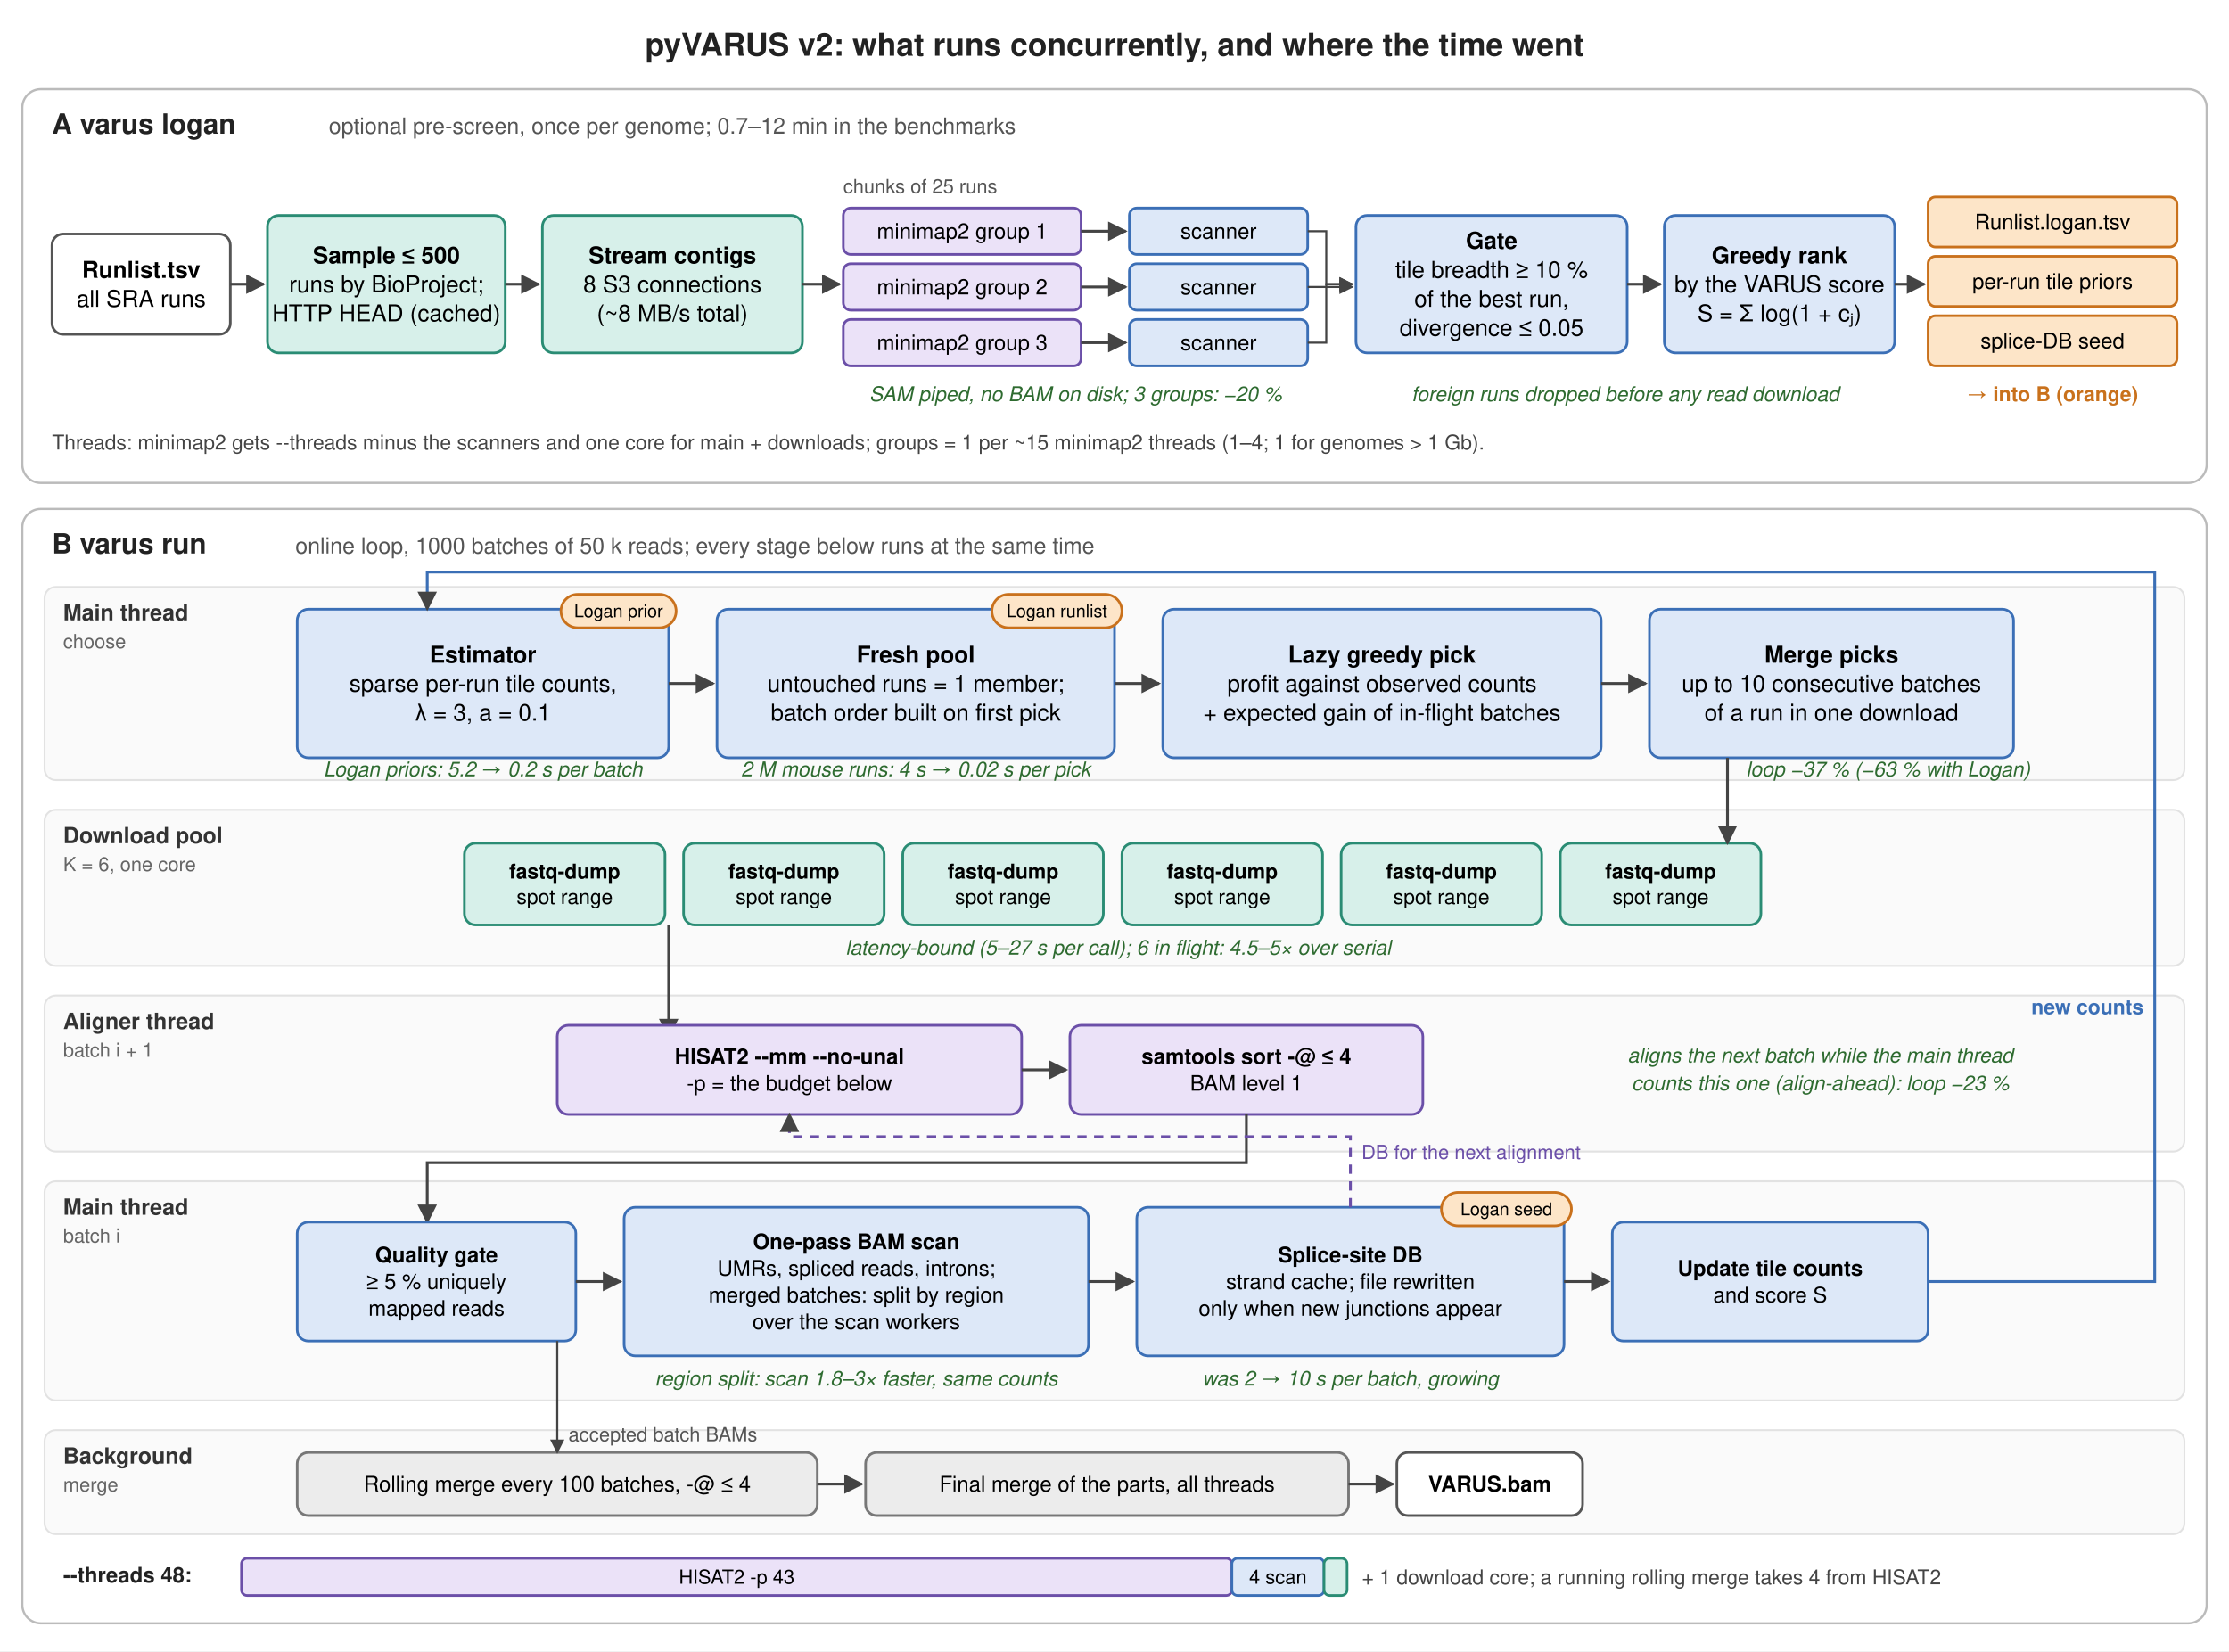
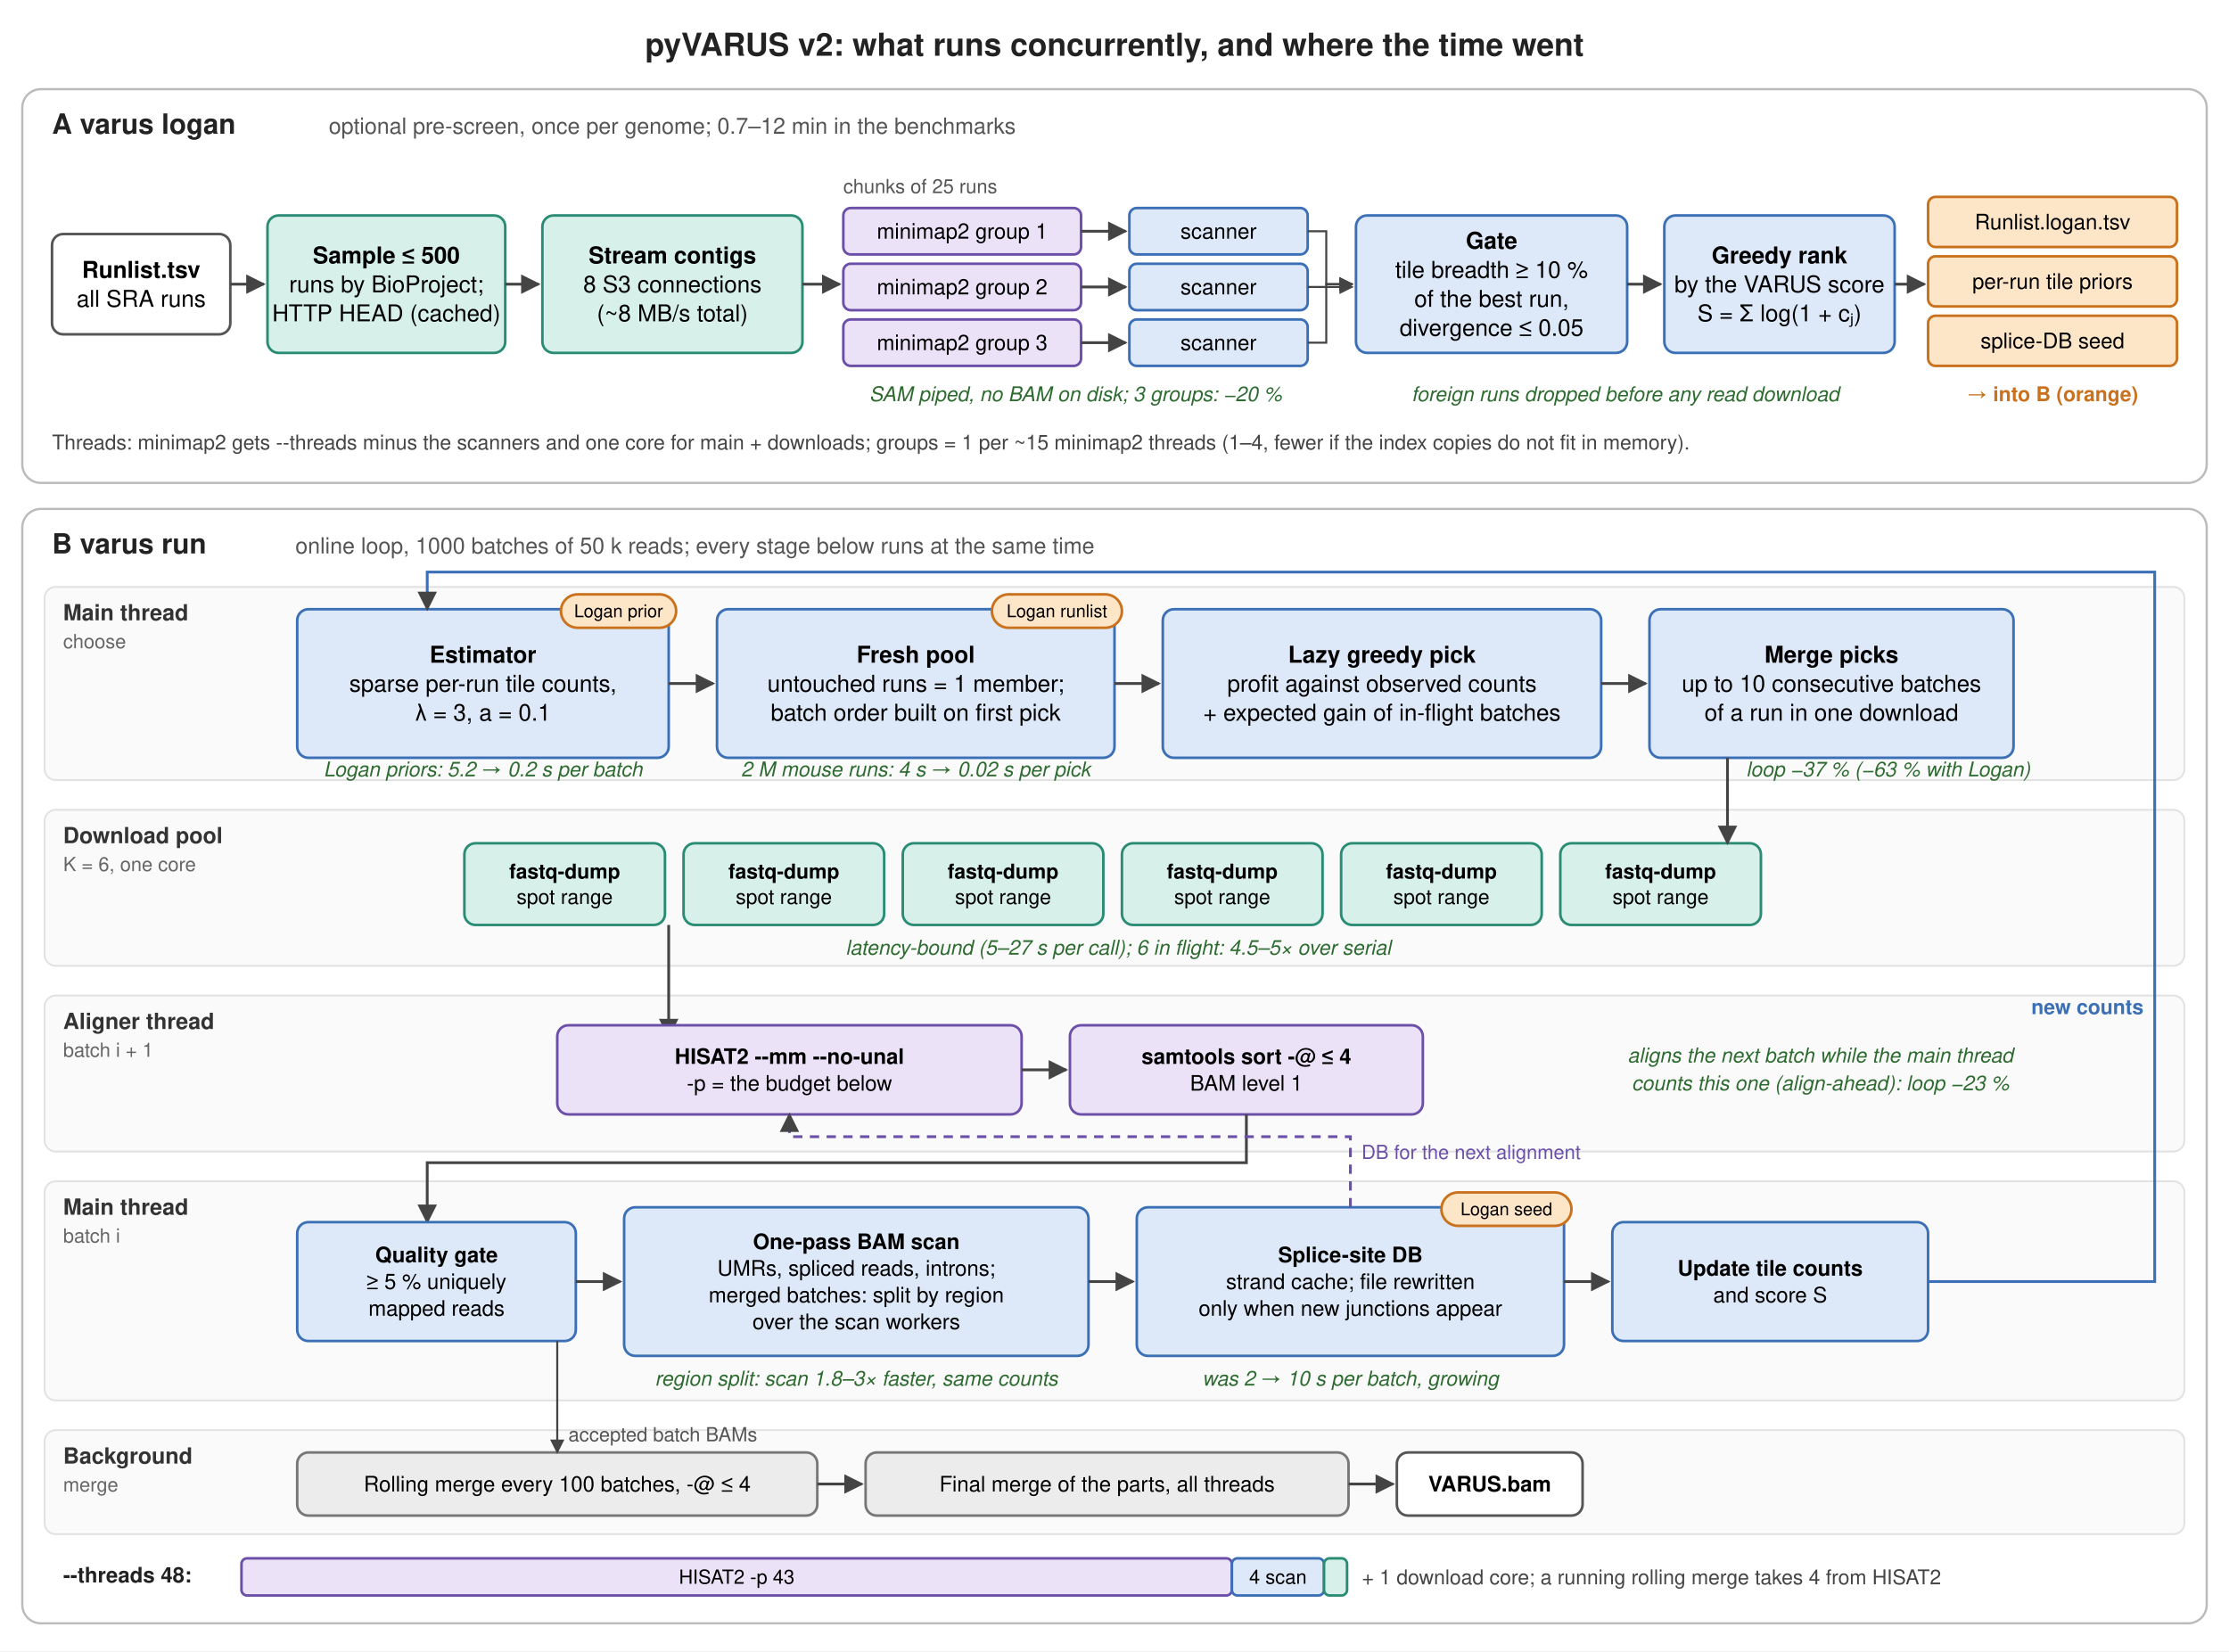
<svg xmlns="http://www.w3.org/2000/svg" width="1200" height="889" viewBox="0 0 1200 889" font-family="Helvetica, Arial, sans-serif">
  <defs>
    <marker id="ah" viewBox="0 0 10 10" refX="9" refY="5" markerWidth="7" markerHeight="7" orient="auto-start-reverse">
      <path d="M0,0 L10,5 L0,10 z" fill="#444" />
    </marker>
    <marker id="ahL" viewBox="0 0 10 10" refX="9" refY="5" markerWidth="7" markerHeight="7" orient="auto-start-reverse">
      <path d="M0,0 L10,5 L0,10 z" fill="#c9711c" />
    </marker>
  </defs>
  <rect width="1200" height="889" fill="#ffffff" />
  <text x="600.0" y="30" font-size="17" fill="#222" text-anchor="middle" font-weight="700">pyVARUS v2: what runs concurrently, and where the time went</text>
  <rect x="12" y="48" width="1176" height="212" rx="10" fill="none" stroke="#bbb" stroke-width="1.2" />
  <text x="28" y="72" font-size="15" fill="#222" text-anchor="start" font-weight="700">A   varus logan</text>
  <text x="177" y="72" font-size="12" fill="#555" text-anchor="start">optional pre-screen, once per genome; 0.7–12 min in the benchmarks</text>
  <rect x="28" y="126" width="96" height="54" rx="6" fill="#ffffff" stroke="#555555" stroke-width="1.4" />
  <text x="76.0" y="149.6" font-size="12.5" font-weight="600" text-anchor="middle">Runlist.tsv</text>
  <text x="76.0" y="165.2" font-size="12.5" text-anchor="middle">all SRA runs</text>
  <path d="M 124,153 L 142,153" fill="none" stroke="#444" stroke-width="1.5" marker-end="url(#ah)" />
  <rect x="144" y="116" width="128" height="74" rx="6" fill="#d7f0ea" stroke="#2a8c74" stroke-width="1.4" />
  <text x="208.0" y="141.8" font-size="12.5" font-weight="600" text-anchor="middle">Sample ≤ 500</text>
  <text x="208.0" y="157.4" font-size="12.5" text-anchor="middle">runs by BioProject;</text>
  <text x="208.0" y="173.0" font-size="12.5" text-anchor="middle">HTTP HEAD (cached)</text>
  <path d="M 272,153 L 290,153" fill="none" stroke="#444" stroke-width="1.5" marker-end="url(#ah)" />
  <rect x="292" y="116" width="140" height="74" rx="6" fill="#d7f0ea" stroke="#2a8c74" stroke-width="1.4" />
  <text x="362.0" y="141.8" font-size="12.5" font-weight="600" text-anchor="middle">Stream contigs</text>
  <text x="362.0" y="157.4" font-size="12.5" text-anchor="middle">8 S3 connections</text>
  <text x="362.0" y="173.0" font-size="12.5" text-anchor="middle">(~8 MB/s total)</text>
  <path d="M 432,153 L 452,153" fill="none" stroke="#444" stroke-width="1.5" marker-end="url(#ah)" />
  <text x="454" y="104" font-size="10.5" fill="#555" text-anchor="start">chunks of 25 runs</text>
  <rect x="454" y="112" width="128" height="25" rx="4" fill="#ebe2f8" stroke="#6b4fa8" stroke-width="1.4" />
  <text x="518.0" y="128.5" font-size="11.5" text-anchor="middle">minimap2 group 1</text>
  <path d="M 582,124.5 L 606,124.5" fill="none" stroke="#444" stroke-width="1.5" marker-end="url(#ah)" />
  <rect x="608" y="112" width="96" height="25" rx="4" fill="#dde8f8" stroke="#3b6fb6" stroke-width="1.4" />
  <text x="656.0" y="128.5" font-size="11.5" text-anchor="middle">scanner</text>
  <path d="M 704,124.5 L 714,124.5 L 714,153 L 728,153" fill="none" stroke="#444" stroke-width="1.1" marker-end="url(#ah)" />
  <rect x="454" y="142" width="128" height="25" rx="4" fill="#ebe2f8" stroke="#6b4fa8" stroke-width="1.4" />
  <text x="518.0" y="158.5" font-size="11.5" text-anchor="middle">minimap2 group 2</text>
  <path d="M 582,154.5 L 606,154.5" fill="none" stroke="#444" stroke-width="1.5" marker-end="url(#ah)" />
  <rect x="608" y="142" width="96" height="25" rx="4" fill="#dde8f8" stroke="#3b6fb6" stroke-width="1.4" />
  <text x="656.0" y="158.5" font-size="11.5" text-anchor="middle">scanner</text>
  <path d="M 704,154.5 L 728,154.5" fill="none" stroke="#444" stroke-width="1.1" marker-end="url(#ah)" />
  <rect x="454" y="172" width="128" height="25" rx="4" fill="#ebe2f8" stroke="#6b4fa8" stroke-width="1.4" />
  <text x="518.0" y="188.5" font-size="11.5" text-anchor="middle">minimap2 group 3</text>
  <path d="M 582,184.5 L 606,184.5" fill="none" stroke="#444" stroke-width="1.5" marker-end="url(#ah)" />
  <rect x="608" y="172" width="96" height="25" rx="4" fill="#dde8f8" stroke="#3b6fb6" stroke-width="1.4" />
  <text x="656.0" y="188.5" font-size="11.5" text-anchor="middle">scanner</text>
  <path d="M 704,184.5 L 714,184.5 L 714,153 L 728,153" fill="none" stroke="#444" stroke-width="1.1" marker-end="url(#ah)" />
  <text x="579" y="216" font-size="11" fill="#2e6b30" text-anchor="middle" font-style="italic">SAM piped, no BAM on disk; 3 groups: −20 %</text>
  <rect x="730" y="116" width="146" height="74" rx="6" fill="#dde8f8" stroke="#3b6fb6" stroke-width="1.4" />
  <text x="803.0" y="133.9" font-size="12.5" font-weight="600" text-anchor="middle">Gate</text>
  <text x="803.0" y="149.6" font-size="12.5" text-anchor="middle">tile breadth ≥ 10 %</text>
  <text x="803.0" y="165.2" font-size="12.5" text-anchor="middle">of the best run,</text>
  <text x="803.0" y="180.8" font-size="12.5" text-anchor="middle">divergence ≤ 0.05</text>
  <path d="M 876,153 L 894,153" fill="none" stroke="#444" stroke-width="1.5" marker-end="url(#ah)" />
  <rect x="896" y="116" width="124" height="74" rx="6" fill="#dde8f8" stroke="#3b6fb6" stroke-width="1.4" />
  <text x="958.0" y="141.8" font-size="12.5" font-weight="600" text-anchor="middle">Greedy rank</text>
  <text x="958.0" y="157.4" font-size="12.5" text-anchor="middle">by the VARUS score</text>
  <text x="958.0" y="173.0" font-size="12.5" text-anchor="middle">S = Σ log(1 + cⱼ)</text>
  <path d="M 1020,153 L 1036,153" fill="none" stroke="#444" stroke-width="1.5" marker-end="url(#ah)" />
  <rect x="1038" y="106" width="134" height="27" rx="4" fill="#fde5c8" stroke="#c9711c" stroke-width="1.4" />
  <text x="1105.0" y="123.5" font-size="11.5" text-anchor="middle">Runlist.logan.tsv</text>
  <rect x="1038" y="138" width="134" height="27" rx="4" fill="#fde5c8" stroke="#c9711c" stroke-width="1.4" />
  <text x="1105.0" y="155.5" font-size="11.5" text-anchor="middle">per-run tile priors</text>
  <rect x="1038" y="170" width="134" height="27" rx="4" fill="#fde5c8" stroke="#c9711c" stroke-width="1.4" />
  <text x="1105.0" y="187.5" font-size="11.5" text-anchor="middle">splice-DB seed</text>
  <text x="875" y="216" font-size="11" fill="#2e6b30" text-anchor="middle" font-style="italic">foreign runs dropped before any read download</text>
  <text x="1105" y="216" font-size="11" fill="#c9711c" text-anchor="middle" font-weight="600">→ into B (orange)</text>
-   <text x="28" y="242" font-size="11" fill="#444" text-anchor="start">Threads: minimap2 gets --threads minus the scanners and one core for main + downloads; groups = 1 per ~15 minimap2 threads (1–4; 1 for genomes &gt; 1 Gb).</text>
+   <text x="28" y="242" font-size="11" fill="#444" text-anchor="start">Threads: minimap2 gets --threads minus the scanners and one core for main + downloads; groups = 1 per ~15 minimap2 threads (1–4, fewer if the index copies do not fit in memory).</text>
  <rect x="12" y="274" width="1176" height="600" rx="10" fill="none" stroke="#bbb" stroke-width="1.2" />
  <text x="28" y="298" font-size="15" fill="#222" text-anchor="start" font-weight="700">B   varus run</text>
  <text x="159" y="298" font-size="12" fill="#555" text-anchor="start">online loop, 1000 batches of 50 k reads; every stage below runs at the same time</text>
  <rect x="24" y="316" width="1152" height="104" rx="6" fill="#fafafa" stroke="#e2e2e2" />
  <text x="34" y="334" font-size="12" fill="#333" text-anchor="start" font-weight="600">Main thread</text>
  <text x="34" y="349" font-size="10.5" fill="#666" text-anchor="start">choose</text>
  <rect x="160" y="328" width="200" height="80" rx="6" fill="#dde8f8" stroke="#3b6fb6" stroke-width="1.4" />
  <text x="260.0" y="356.8" font-size="12.5" font-weight="600" text-anchor="middle">Estimator</text>
  <text x="260.0" y="372.4" font-size="12.5" text-anchor="middle">sparse per-run tile counts,</text>
  <text x="260.0" y="388.0" font-size="12.5" text-anchor="middle">λ = 3, a = 0.1</text>
  <rect x="302" y="320" width="62" height="18" rx="9" fill="#fde5c8" stroke="#c9711c" stroke-width="1.4" />
  <text x="333.0" y="332.3" font-size="9.5" text-anchor="middle">Logan prior</text>
  <path d="M 360,368 L 384,368" fill="none" stroke="#444" stroke-width="1.5" marker-end="url(#ah)" />
  <rect x="386" y="328" width="214" height="80" rx="6" fill="#dde8f8" stroke="#3b6fb6" stroke-width="1.4" />
  <text x="493.0" y="356.8" font-size="12.5" font-weight="600" text-anchor="middle">Fresh pool</text>
  <text x="493.0" y="372.4" font-size="12.5" text-anchor="middle">untouched runs = 1 member;</text>
  <text x="493.0" y="388.0" font-size="12.5" text-anchor="middle">batch order built on first pick</text>
  <rect x="534" y="320" width="70" height="18" rx="9" fill="#fde5c8" stroke="#c9711c" stroke-width="1.4" />
  <text x="569.0" y="332.3" font-size="9.5" text-anchor="middle">Logan runlist</text>
  <path d="M 600,368 L 624,368" fill="none" stroke="#444" stroke-width="1.5" marker-end="url(#ah)" />
  <rect x="626" y="328" width="236" height="80" rx="6" fill="#dde8f8" stroke="#3b6fb6" stroke-width="1.4" />
  <text x="744.0" y="356.8" font-size="12.5" font-weight="600" text-anchor="middle">Lazy greedy pick</text>
  <text x="744.0" y="372.4" font-size="12.5" text-anchor="middle">profit against observed counts</text>
  <text x="744.0" y="388.0" font-size="12.5" text-anchor="middle">+ expected gain of in-flight batches</text>
  <path d="M 862,368 L 886,368" fill="none" stroke="#444" stroke-width="1.5" marker-end="url(#ah)" />
  <rect x="888" y="328" width="196" height="80" rx="6" fill="#dde8f8" stroke="#3b6fb6" stroke-width="1.4" />
  <text x="986.0" y="356.8" font-size="12.5" font-weight="600" text-anchor="middle">Merge picks</text>
  <text x="986.0" y="372.4" font-size="12.5" text-anchor="middle">up to 10 consecutive batches</text>
  <text x="986.0" y="388.0" font-size="12.5" text-anchor="middle">of a run in one download</text>
  <text x="260" y="418" font-size="11" fill="#2e6b30" text-anchor="middle" font-style="italic">Logan priors: 5.2 → 0.2 s per batch</text>
  <text x="493" y="418" font-size="11" fill="#2e6b30" text-anchor="middle" font-style="italic">2 M mouse runs: 4 s → 0.02 s per pick</text>
  <text x="940" y="418" font-size="11" fill="#2e6b30" text-anchor="start" font-style="italic">loop −37 % (−63 % with Logan)</text>
  <rect x="24" y="436" width="1152" height="84" rx="6" fill="#fafafa" stroke="#e2e2e2" />
  <text x="34" y="454" font-size="12" fill="#333" text-anchor="start" font-weight="600">Download pool</text>
  <text x="34" y="469" font-size="10.5" fill="#666" text-anchor="start">K = 6, one core</text>
  <rect x="250" y="454" width="108" height="44" rx="6" fill="#d7f0ea" stroke="#2a8c74" stroke-width="1.4" />
  <text x="304.0" y="473.0" font-size="11" font-weight="600" text-anchor="middle">fastq-dump</text>
  <text x="304.0" y="486.7" font-size="11" text-anchor="middle">spot range</text>
  <rect x="368" y="454" width="108" height="44" rx="6" fill="#d7f0ea" stroke="#2a8c74" stroke-width="1.4" />
  <text x="422.0" y="473.0" font-size="11" font-weight="600" text-anchor="middle">fastq-dump</text>
  <text x="422.0" y="486.7" font-size="11" text-anchor="middle">spot range</text>
  <rect x="486" y="454" width="108" height="44" rx="6" fill="#d7f0ea" stroke="#2a8c74" stroke-width="1.4" />
  <text x="540.0" y="473.0" font-size="11" font-weight="600" text-anchor="middle">fastq-dump</text>
  <text x="540.0" y="486.7" font-size="11" text-anchor="middle">spot range</text>
  <rect x="604" y="454" width="108" height="44" rx="6" fill="#d7f0ea" stroke="#2a8c74" stroke-width="1.4" />
  <text x="658.0" y="473.0" font-size="11" font-weight="600" text-anchor="middle">fastq-dump</text>
  <text x="658.0" y="486.7" font-size="11" text-anchor="middle">spot range</text>
  <rect x="722" y="454" width="108" height="44" rx="6" fill="#d7f0ea" stroke="#2a8c74" stroke-width="1.4" />
  <text x="776.0" y="473.0" font-size="11" font-weight="600" text-anchor="middle">fastq-dump</text>
  <text x="776.0" y="486.7" font-size="11" text-anchor="middle">spot range</text>
  <rect x="840" y="454" width="108" height="44" rx="6" fill="#d7f0ea" stroke="#2a8c74" stroke-width="1.4" />
  <text x="894.0" y="473.0" font-size="11" font-weight="600" text-anchor="middle">fastq-dump</text>
  <text x="894.0" y="486.7" font-size="11" text-anchor="middle">spot range</text>
  <path d="M 930,408 L 930,454" fill="none" stroke="#444" stroke-width="1.5" marker-end="url(#ah)" />
  <text x="602" y="514" font-size="11" fill="#2e6b30" text-anchor="middle" font-style="italic">latency-bound (5–27 s per call); 6 in flight: 4.5–5× over serial</text>
  <rect x="24" y="536" width="1152" height="84" rx="6" fill="#fafafa" stroke="#e2e2e2" />
  <text x="34" y="554" font-size="12" fill="#333" text-anchor="start" font-weight="600">Aligner thread</text>
  <text x="34" y="569" font-size="10.5" fill="#666" text-anchor="start">batch i + 1</text>
  <path d="M 360,498 L 360,558" fill="none" stroke="#444" stroke-width="1.5" marker-end="url(#ah)" />
  <rect x="300" y="552" width="250" height="48" rx="6" fill="#ebe2f8" stroke="#6b4fa8" stroke-width="1.4" />
  <text x="425.0" y="572.8" font-size="11.5" font-weight="600" text-anchor="middle">HISAT2 --mm --no-unal</text>
  <text x="425.0" y="587.2" font-size="11.5" text-anchor="middle">-p = the budget below</text>
  <path d="M 550,576 L 574,576" fill="none" stroke="#444" stroke-width="1.5" marker-end="url(#ah)" />
  <rect x="576" y="552" width="190" height="48" rx="6" fill="#ebe2f8" stroke="#6b4fa8" stroke-width="1.4" />
  <text x="671.0" y="572.8" font-size="11.5" font-weight="600" text-anchor="middle">samtools sort -@ ≤ 4</text>
  <text x="671.0" y="587.2" font-size="11.5" text-anchor="middle">BAM level 1</text>
  <text x="980" y="572" font-size="11" fill="#2e6b30" text-anchor="middle" font-style="italic">aligns the next batch while the main thread</text>
  <text x="980" y="587" font-size="11" fill="#2e6b30" text-anchor="middle" font-style="italic">counts this one (align-ahead): loop −23 %</text>
  <rect x="24" y="636" width="1152" height="118" rx="6" fill="#fafafa" stroke="#e2e2e2" />
  <text x="34" y="654" font-size="12" fill="#333" text-anchor="start" font-weight="600">Main thread</text>
  <text x="34" y="669" font-size="10.5" fill="#666" text-anchor="start">batch i</text>
  <path d="M 671,600 L 671,626 L 230,626 L 230,658" fill="none" stroke="#444" stroke-width="1.5" marker-end="url(#ah)" />
  <rect x="160" y="658" width="150" height="64" rx="6" fill="#dde8f8" stroke="#3b6fb6" stroke-width="1.4" />
  <text x="235.0" y="679.6" font-size="11.5" font-weight="600" text-anchor="middle">Quality gate</text>
  <text x="235.0" y="694.0" font-size="11.5" text-anchor="middle">≥ 5 % uniquely</text>
  <text x="235.0" y="708.4" font-size="11.5" text-anchor="middle">mapped reads</text>
  <path d="M 310,690 L 334,690" fill="none" stroke="#444" stroke-width="1.5" marker-end="url(#ah)" />
  <rect x="336" y="650" width="250" height="80" rx="6" fill="#dde8f8" stroke="#3b6fb6" stroke-width="1.4" />
  <text x="461.0" y="672.5" font-size="11.5" font-weight="600" text-anchor="middle">One-pass BAM scan</text>
  <text x="461.0" y="686.8" font-size="11.5" text-anchor="middle">UMRs, spliced reads, introns;</text>
  <text x="461.0" y="701.2" font-size="11.5" text-anchor="middle">merged batches: split by region</text>
  <text x="461.0" y="715.6" font-size="11.5" text-anchor="middle">over the scan workers</text>
  <path d="M 586,690 L 610,690" fill="none" stroke="#444" stroke-width="1.5" marker-end="url(#ah)" />
  <rect x="612" y="650" width="230" height="80" rx="6" fill="#dde8f8" stroke="#3b6fb6" stroke-width="1.4" />
  <text x="727.0" y="679.6" font-size="11.5" font-weight="600" text-anchor="middle">Splice-site DB</text>
  <text x="727.0" y="694.0" font-size="11.5" text-anchor="middle">strand cache; file rewritten</text>
  <text x="727.0" y="708.4" font-size="11.5" text-anchor="middle">only when new junctions appear</text>
  <rect x="776" y="642" width="70" height="18" rx="9" fill="#fde5c8" stroke="#c9711c" stroke-width="1.4" />
  <text x="811.0" y="654.3" font-size="9.5" text-anchor="middle">Logan seed</text>
  <path d="M 842,690 L 866,690" fill="none" stroke="#444" stroke-width="1.5" marker-end="url(#ah)" />
  <rect x="868" y="658" width="170" height="64" rx="6" fill="#dde8f8" stroke="#3b6fb6" stroke-width="1.4" />
  <text x="953.0" y="686.8" font-size="11.5" font-weight="600" text-anchor="middle">Update tile counts</text>
  <text x="953.0" y="701.2" font-size="11.5" text-anchor="middle">and score S</text>
  <text x="461" y="746" font-size="11" fill="#2e6b30" text-anchor="middle" font-style="italic">region split: scan 1.8–3× faster, same counts</text>
  <text x="727" y="746" font-size="11" fill="#2e6b30" text-anchor="middle" font-style="italic">was 2 → 10 s per batch, growing</text>
  <path d="M 1038,690 L 1160,690 L 1160,308 L 230,308 L 230,328" fill="none" stroke="#3b6fb6" stroke-width="1.5" marker-end="url(#ah)" />
  <text x="1154" y="546" font-size="11" fill="#3b6fb6" text-anchor="end" font-weight="600">new counts</text>
  <path d="M 727,650 L 727,612 L 425,612 L 425,600" fill="none" stroke="#6b4fa8" stroke-width="1.5" stroke-dasharray="5 4" marker-end="url(#ah)" />
  <text x="733" y="624" font-size="10.5" fill="#6b4fa8" text-anchor="start">DB for the next alignment</text>
  <rect x="24" y="770" width="1152" height="56" rx="6" fill="#fafafa" stroke="#e2e2e2" />
  <text x="34" y="788" font-size="12" fill="#333" text-anchor="start" font-weight="600">Background</text>
  <text x="34" y="803" font-size="10.5" fill="#666" text-anchor="start">merge</text>
  <rect x="160" y="782" width="280" height="34" rx="6" fill="#ececec" stroke="#777777" stroke-width="1.4" />
  <text x="300.0" y="803.0" font-size="11.5" text-anchor="middle">Rolling merge every 100 batches, -@ ≤ 4</text>
  <path d="M 440,799 L 464,799" fill="none" stroke="#444" stroke-width="1.5" marker-end="url(#ah)" />
  <rect x="466" y="782" width="260" height="34" rx="6" fill="#ececec" stroke="#777777" stroke-width="1.4" />
  <text x="596.0" y="803.0" font-size="11.5" text-anchor="middle">Final merge of the parts, all threads</text>
  <path d="M 726,799 L 750,799" fill="none" stroke="#444" stroke-width="1.5" marker-end="url(#ah)" />
  <rect x="752" y="782" width="100" height="34" rx="6" fill="#ffffff" stroke="#555555" stroke-width="1.4" />
  <text x="802.0" y="803.0" font-size="11.5" font-weight="600" text-anchor="middle">VARUS.bam</text>
  <path d="M 300,722 L 300,782" fill="none" stroke="#444" stroke-width="1.1" marker-end="url(#ah)" />
  <text x="306" y="776" font-size="10.5" fill="#555" text-anchor="start">accepted batch BAMs</text>
  <text x="34" y="852" font-size="11.5" fill="#222" text-anchor="start" font-weight="600">--threads 48:</text>
  <rect x="130" y="839" width="533.2" height="20" rx="3" fill="#ebe2f8" stroke="#6b4fa8" stroke-width="1.4" />
  <text x="396.6" y="852.7" font-size="10.5" text-anchor="middle">HISAT2 -p 43</text>
  <rect x="663.2" y="839" width="49.6" height="20" rx="3" fill="#dde8f8" stroke="#3b6fb6" stroke-width="1.4" />
  <text x="688.0" y="852.7" font-size="10.5" text-anchor="middle">4 scan</text>
  <rect x="712.8" y="839" width="12.4" height="20" rx="3" fill="#d7f0ea" stroke="#2a8c74" stroke-width="1.4" />
  <text x="733.2" y="853" font-size="11" fill="#444" text-anchor="start">+ 1 download core; a running rolling merge takes 4 from HISAT2</text>
</svg>
